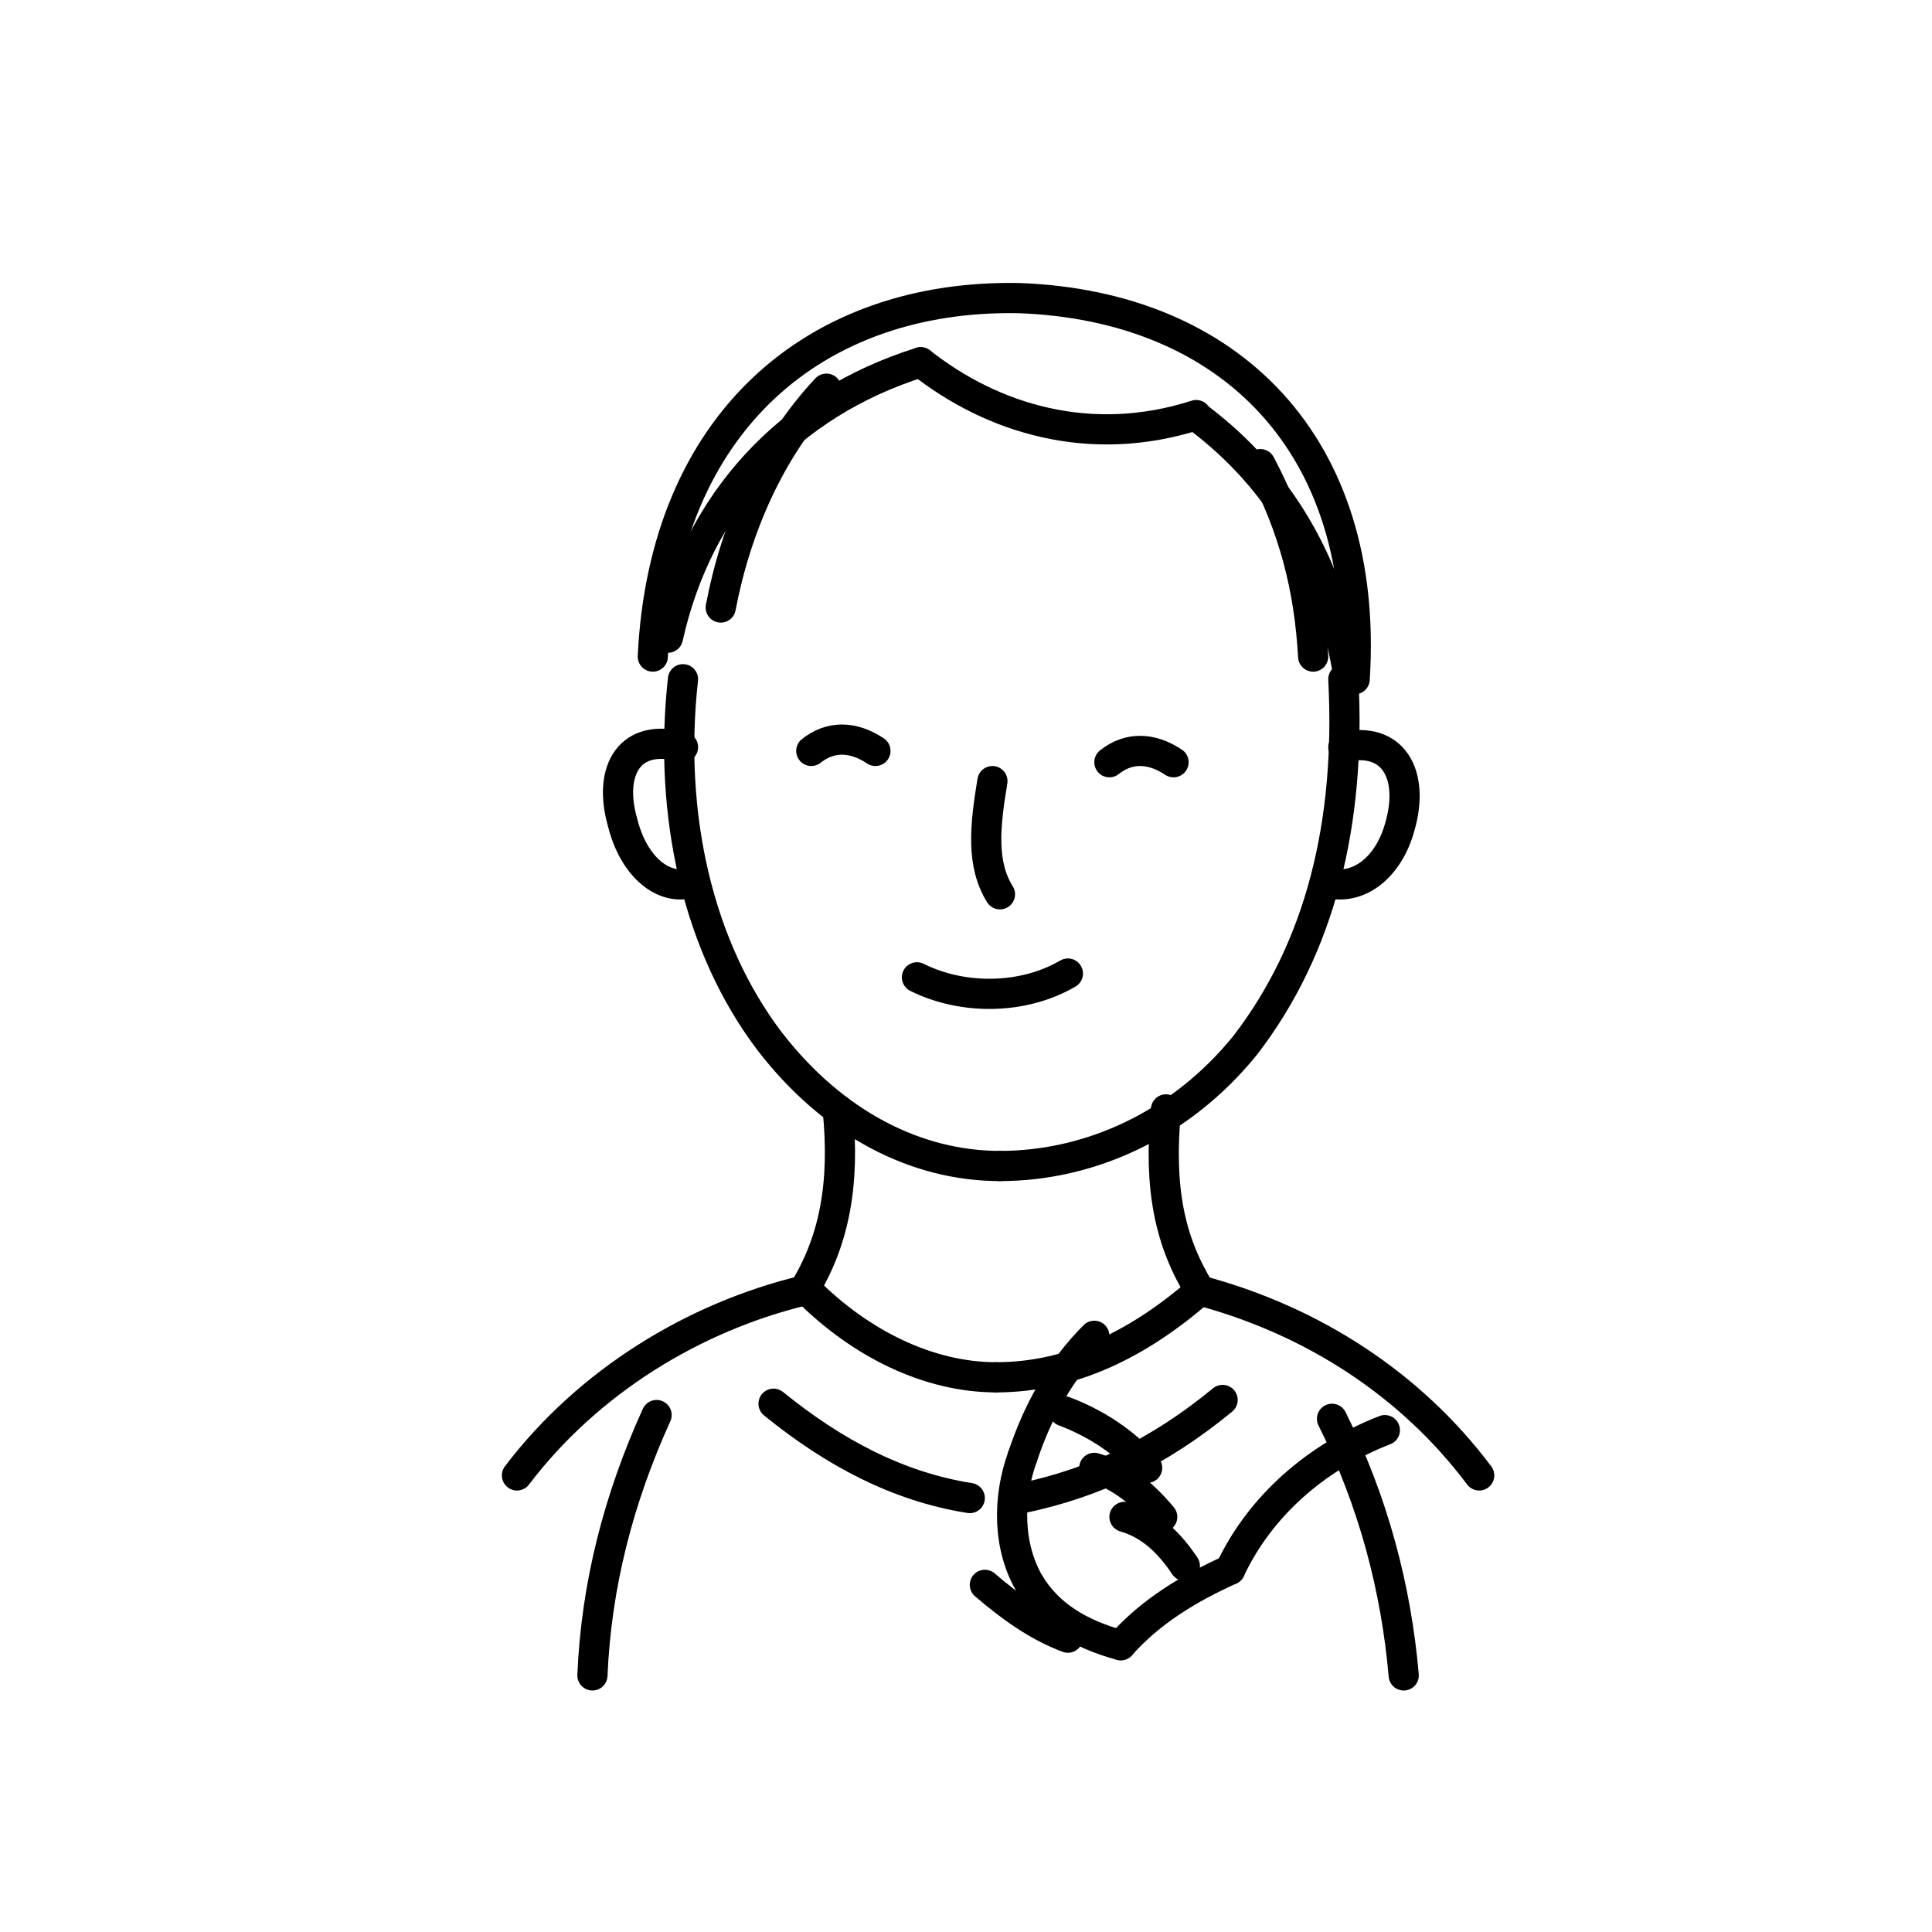
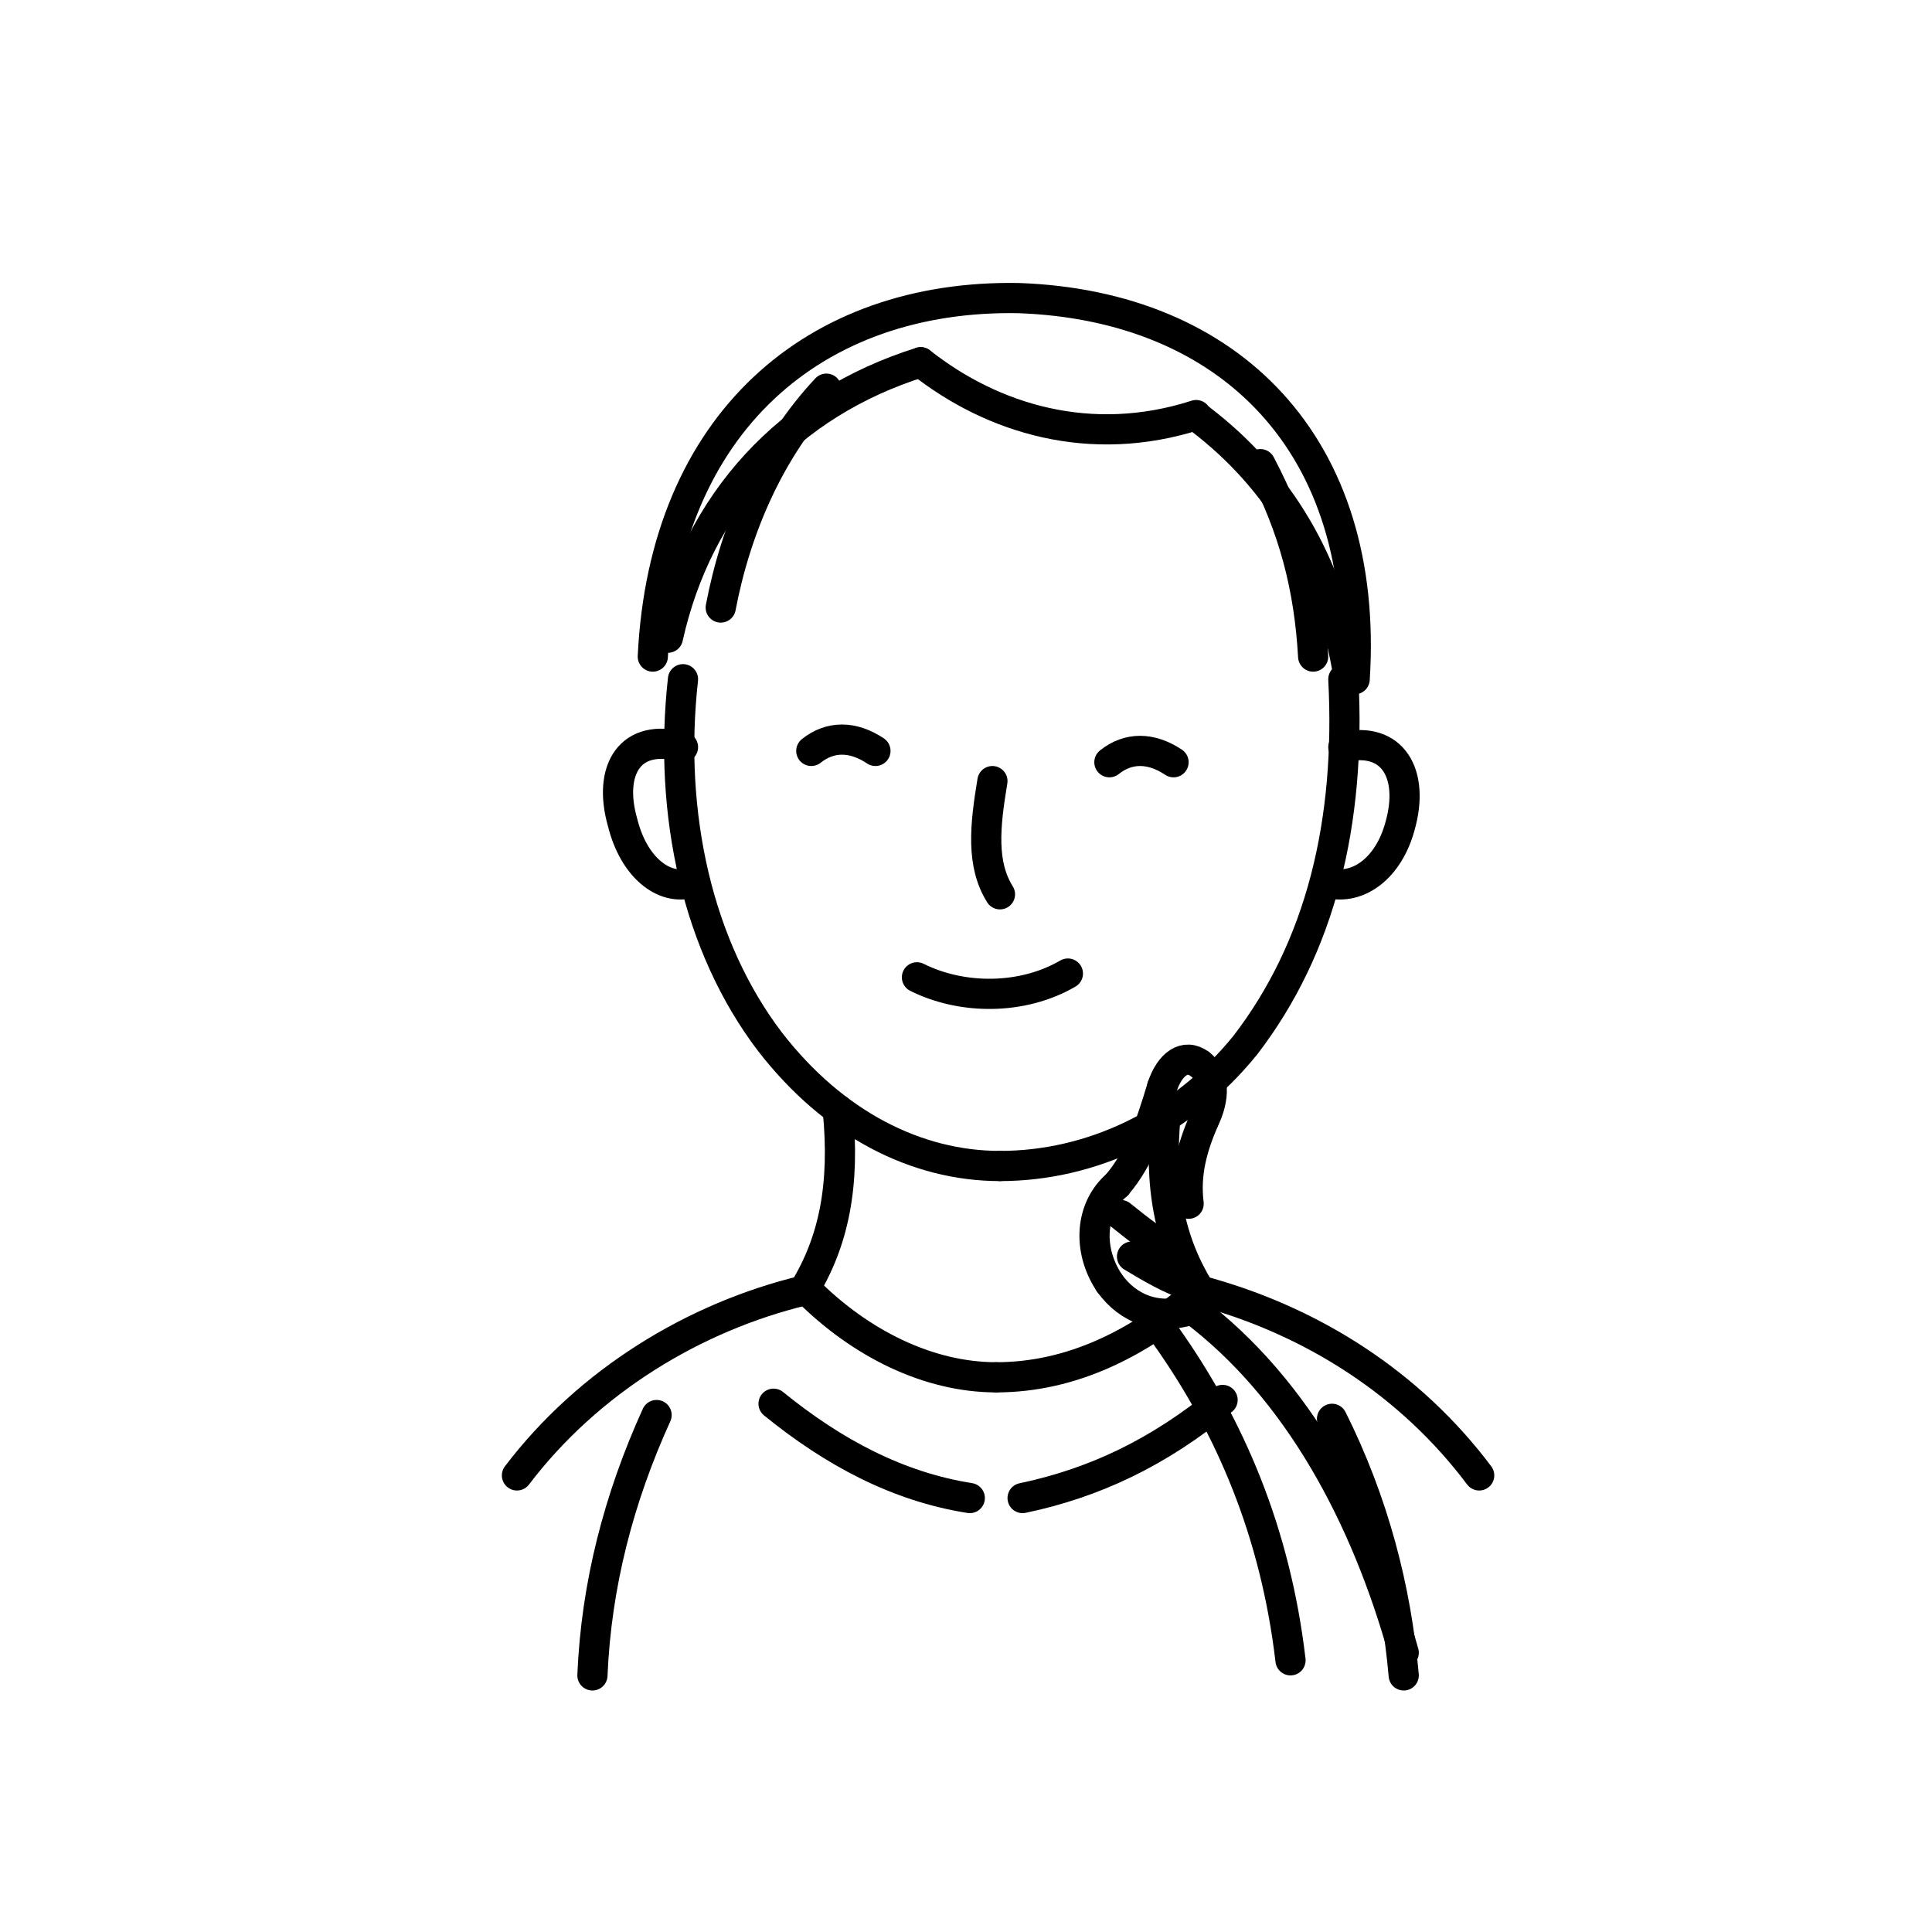
<svg xmlns="http://www.w3.org/2000/svg" viewBox="0 0 512 512">
  <g fill="none" stroke="currentColor" stroke-width="8" stroke-linecap="round" stroke-linejoin="round">
    <path d="M173 174 C176 112 216 78 270 79 C326 81 363 118 359 180" />
    <path d="M177 169 C185 133 209 107 244 96" />
    <path d="M244 96 C263 111 289 119 317 110" />
    <path d="M318 111 C339 127 352 149 357 177" />
    <path d="M181 180 C177 216 185 251 204 276 C221 298 243 309 265 309" />
    <path d="M356 180 C358 218 350 251 330 277 C313 298 289 309 265 309" />
    <path d="M181 198 C167 194 161 204 165 218 C168 230 176 236 183 234" />
    <path d="M356 198 C369 195 375 205 371 219 C368 230 360 236 352 234" />
    <path d="M215 199 C220 195 226 195 232 199" />
    <path d="M294 202 C299 198 305 198 311 202" />
    <path d="M263 207 C261 219 260 229 265 237" />
    <path d="M243 259 C255 265 271 265 283 258" />
    <path d="M222 294 C224 314 221 329 213 342" />
    <path d="M309 294 C307 315 310 329 318 342" />
    <path d="M213 342 C184 349 156 366 137 391" />
    <path d="M318 342 C348 350 374 367 392 391" />
    <path d="M214 342 C228 356 246 365 264 365" />
    <path d="M318 342 C302 356 284 365 264 365" />
    <path d="M174 375 C164 397 158 420 157 444" />
    <path d="M353 376 C364 398 370 421 372 444" />
    <path d="M205 372 C221 385 238 394 257 397" />
    <path d="M324 371 C307 385 290 393 271 397" />
-     <path d="M367 379 C349 386 334 399 326 416" />
-     <path d="M326 416 C315 421 305 427 297 436" />
-     <path d="M297 436 C286 433 278 428 273 420" />
-     <path d="M273 420 C267 410 267 397 271 386" />
-     <path d="M271 386 C275 374 281 363 290 354" />
-     <path d="M282 374 C290 377 298 382 304 389" />
-     <path d="M290 389 C297 391 303 396 308 402" />
-     <path d="M298 402 C305 404 310 409 314 415" />
-     <path d="M261 420 C268 426 275 431 283 434" />
+     <path d="M372 438 C362 402 344 368 316 347" />
+     <path d="M342 440 C338 406 326 378 309 354" />
+     <path d="M316 347 C307 350 299 347 294 340" />
+     <path d="M294 340 C288 331 289 320 296 314" />
+     <path d="M296 314 C302 307 305 298 308 288" />
+     <path d="M308 288 C310 282 314 279 318 282" />
+     <path d="M318 282 C322 285 322 291 319 297" />
+     <path d="M319 297 C316 304 314 311 315 319" />
+     <path d="M297 322 C302 326 307 330 313 333" />
+     <path d="M300 333 C305 336 310 339 316 341" />
    <path d="M219 103 C204 119 195 140 191 161" />
    <path d="M334 123 C343 140 347 156 348 174" />
  </g>
</svg>
